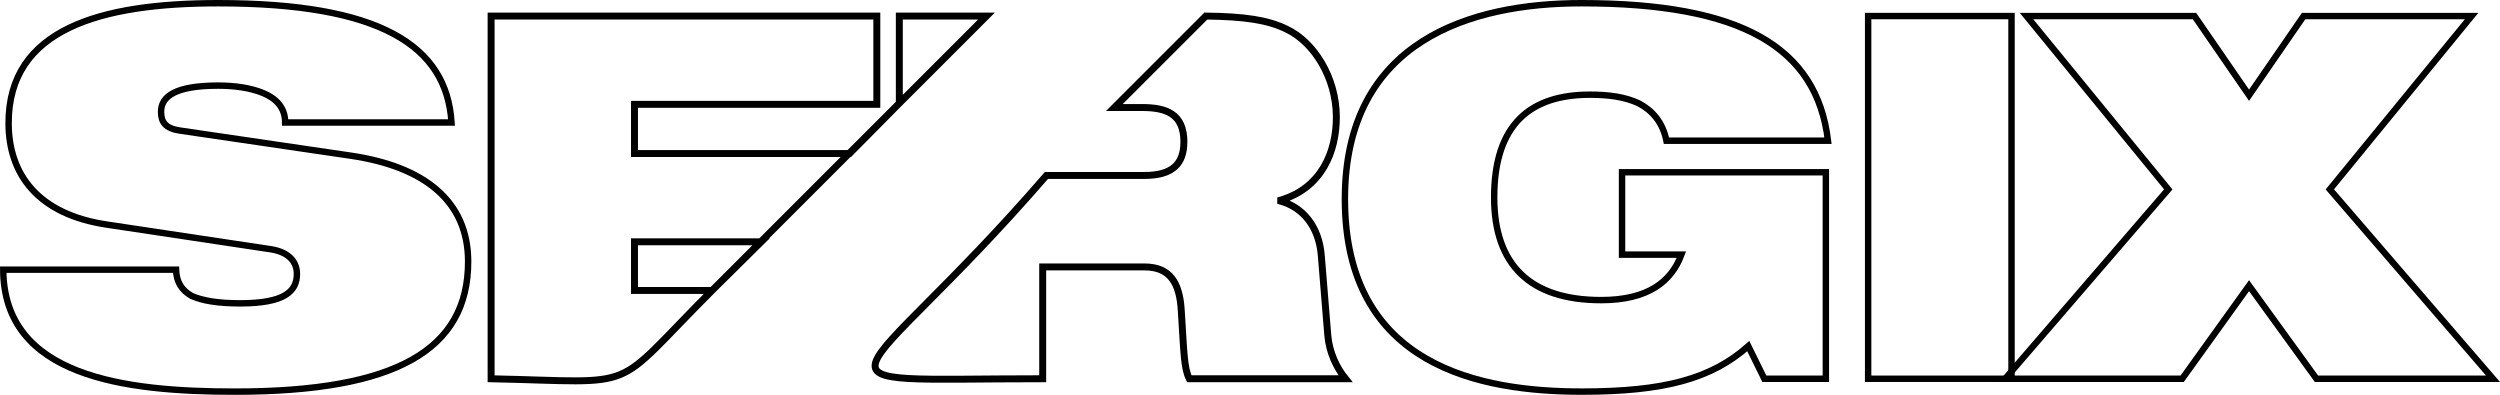
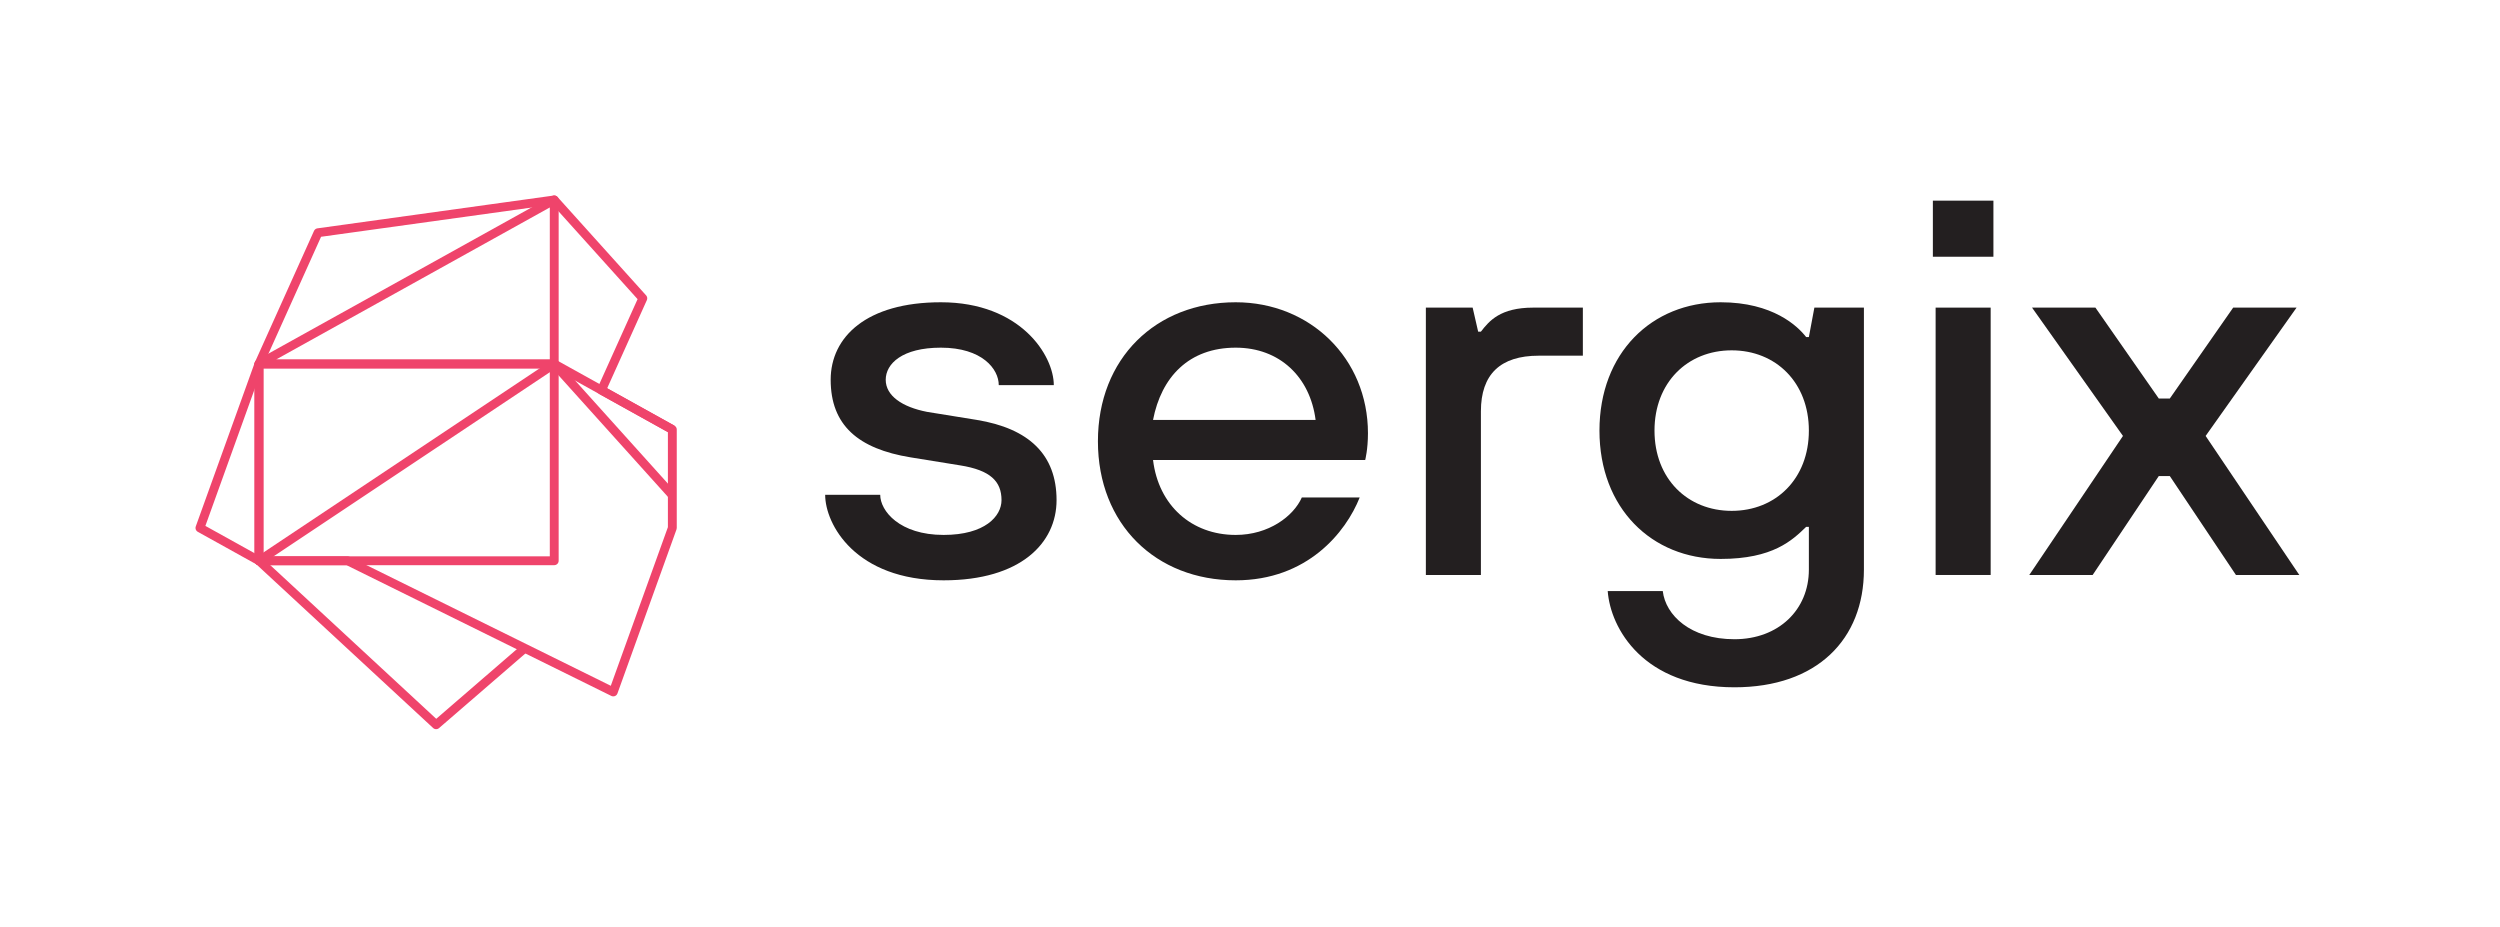
- <svg xmlns="http://www.w3.org/2000/svg" id="svg1511" version="1.1" viewBox="0 0 98.914 15.621" height="15.621mm" width="98.914mm">
-   <defs id="defs1505">
-     <pattern y="0" x="0" height="6" width="6" patternUnits="userSpaceOnUse" id="EMFhbasepattern" />
-     <pattern y="0" x="0" height="6" width="6" patternUnits="userSpaceOnUse" id="EMFhbasepattern-8" />
-   </defs>
-   <path id="path873" d="m 10.732,9.864 c 0.762,0.127 1.016,0.55 1.016,0.974 0,0.677 -0.466,1.164 -2.244,1.164 -0.889,0 -1.503,-0.106 -1.926,-0.296 -0.402,-0.233 -0.593,-0.55 -0.614,-1.037 H 0.128 c 0.021,4.233 4.784,4.826 9.165,4.826 6.371,0 9.229,-1.651 9.229,-5.143 0,-2.434 -1.778,-3.768 -4.635,-4.191 L 7.113,5.165 C 6.541,5.08 6.372,4.826 6.372,4.424 c 0,-0.614 0.571,-1.037 2.265,-1.037 0.635,0 1.27,0.085 1.778,0.296 0.508,0.212 0.868,0.571 0.868,1.164 H 17.865 C 17.675,1.799 15.029,0.127 8.637,0.127 c -4.657,0 -8.297,1.016 -8.297,4.741 0,2.011 1.143,3.619 3.916,4.022 z" style="fill:none;stroke:#000000;stroke-width:0.254px;stroke-linecap:butt;stroke-linejoin:miter;stroke-miterlimit:4;stroke-dasharray:none;stroke-opacity:1" />
-   <path id="path875" d="M 47.71,0.635 44.09,4.254 h 1.101 c 0.952,0 1.651,0.254 1.651,1.355 0,0.889 -0.466,1.333 -1.566,1.333 h -3.873 c -7.683,8.869 -10.245,8.043 -0.148,8.043 v -4.424 h 4.022 c 1.037,0 1.397,0.656 1.46,1.714 0.106,1.672 0.106,2.286 0.317,2.709 h 6.181 c -0.36,-0.444 -0.635,-1.037 -0.698,-1.693 L 52.282,10.16 C 52.197,8.911 51.499,8.191 50.673,7.959 v -0.042 c 1.63,-0.487 2.201,-1.926 2.201,-3.281 0,-1.566 -0.889,-2.963 -1.947,-3.471 C 50.165,0.783 49.234,0.656 47.71,0.635 Z M 28.173,11.493 H 25.104 V 9.567 h 5.016 l -1.947,1.926 7.408,-7.408 -1.968,1.99 h -8.509 v -1.947 h 9.588 V 0.635 H 19.431 V 14.986 c 6.054,0.127 4.657,0.593 8.742,-3.492 z M 35.582,4.085 39.032,0.635 h -3.45 z" style="fill:none;stroke:#000000;stroke-width:0.275px;stroke-linecap:butt;stroke-linejoin:miter;stroke-miterlimit:4;stroke-dasharray:none;stroke-opacity:1" />
-   <path id="path877" d="m 64.177,10.075 h 2.349 c -0.402,1.079 -1.333,1.799 -3.175,1.799 -2.815,0 -4.233,-1.397 -4.233,-4.064 0,-2.921 1.46,-4.064 3.789,-4.064 0.741,0 1.376,0.085 1.926,0.339 0.529,0.275 0.952,0.741 1.101,1.482 h 6.392 c -0.444,-3.704 -3.429,-5.44 -9.758,-5.44 -4.339,0 -9.356,1.46 -9.356,7.747 0,6.646 5.397,7.62 9.377,7.62 3.26,0 5.122,-0.508 6.583,-1.799 l 0.635,1.291 h 2.434 V 6.816 h -8.064 z" style="fill:none;stroke:#000000;stroke-width:0.254px;stroke-linecap:butt;stroke-linejoin:miter;stroke-miterlimit:4;stroke-dasharray:none;stroke-opacity:1" />
-   <path id="path879" d="M 73.914,14.986 H 79.587 V 0.635 h -5.673 z" style="fill:none;stroke:#000000;stroke-width:0.254px;stroke-linecap:butt;stroke-linejoin:miter;stroke-miterlimit:4;stroke-dasharray:none;stroke-opacity:1" />
-   <path id="path881" d="m 79.333,14.986 h 7.006 l 2.646,-3.683 2.667,3.683 h 6.985 L 92.181,7.493 97.79,0.635 H 91.144 L 88.985,3.768 86.826,0.635 h -6.646 l 5.609,6.858 z" style="fill:none;stroke:#000000;stroke-width:0.254px;stroke-linecap:butt;stroke-linejoin:miter;stroke-miterlimit:4;stroke-dasharray:none;stroke-opacity:1" />
+ <svg xmlns="http://www.w3.org/2000/svg" width="100%" height="100%" viewBox="0 0 1098 407" version="1.1" xml:space="preserve" style="fill-rule:evenodd;clip-rule:evenodd;stroke-linejoin:round;stroke-miterlimit:1.5;">
+   <g>
+     <g>
+       <rect x="113.744" y="159.841" width="129.674" height="86.438" style="fill:none;stroke:#ef446b;stroke-width:3.89px;" />
+       <path d="M113.744,159.841l25.935,-57.625l103.739,-14.406l38.902,43.218l-18.165,40.332l31.132,17.293l0,43.219l-25.934,72.032l-116.707,-57.626l-38.902,0l0,-86.437Z" style="fill:none;stroke:#ef446b;stroke-width:3.89px;" />
+       <path d="M113.744,159.841l129.674,-72.031l0,72.031l-129.674,0Z" style="fill:none;stroke:#ef446b;stroke-width:3.89px;" />
+       <path d="M243.418,159.841l51.869,28.812" style="fill:none;stroke:#ef446b;stroke-width:3.89px;" />
+       <path d="M243.418,159.841l51.869,57.625" style="fill:none;stroke:#ef446b;stroke-width:3.89px;" />
+       <path d="M113.744,159.841l-25.934,72.031l25.934,14.406" style="fill:none;stroke:#ef446b;stroke-width:3.89px;" />
+       <path d="M113.744,246.278l77.804,72.032l38.902,-33.615" style="fill:none;stroke:#ef446b;stroke-width:3.89px;" />
+       <path d="M113.744,246.278l129.674,-86.437" style="fill:none;stroke:#ef446b;stroke-width:3.89px;" />
+     </g>
+     <g>
+       <path d="M362.413,217.317c0,12.924 13.298,37.562 52.024,37.562c33.89,0 49.603,-16.42 49.603,-35.212c0,-19.975 -12.087,-31.489 -35.073,-35.249l-21.796,-3.525c-10.898,-2.115 -18.164,-7.05 -18.164,-14.099c0,-7.05 7.266,-14.1 24.219,-14.1c18.164,0 25.429,9.4 25.429,16.449l24.176,0c0,-12.924 -14.504,-36.387 -49.605,-36.387c-32.68,0 -48.393,15.247 -48.393,34.038c0,19.974 12.087,30.314 35.072,34.073l21.797,3.525c13.32,2.115 18.164,7.05 18.164,15.275c0,7.049 -7.266,15.274 -25.429,15.274c-19.375,0 -27.847,-10.575 -27.847,-17.624l-24.177,0Z" style="fill:#231f20;fill-rule:nonzero;" />
+       <path d="M506.413,184.436c3.63,-18.81 15.732,-31.742 36.306,-31.742c19.363,0 32.675,12.932 35.096,31.742l-71.402,0Zm65.351,34.047c-3.631,8.229 -14.523,16.458 -29.045,16.458c-19.364,0 -33.886,-12.932 -36.306,-32.916l93.186,0c0,0 1.21,-4.691 1.21,-11.726c0,-32.903 -25.415,-57.543 -58.09,-57.543c-35.096,0 -60.511,24.64 -60.511,61.061c0,36.422 25.415,61.062 60.511,61.062c31.465,0 48.408,-21.114 54.459,-36.396l-25.414,0Z" style="fill:#231f20;fill-rule:nonzero;" />
+       <path d="M626.24,252.529l24.174,0l0,-71.881c0,-16.209 8.471,-24.43 25.414,-24.43l19.364,0l0,-21.113l-21.784,0c-14.523,0 -19.364,5.865 -22.994,10.556l-1.209,0l-2.417,-10.556l-20.548,0l0,117.424Z" style="fill:#231f20;fill-rule:nonzero;" />
+       <path d="M760.556,224.37c-19.372,0 -33.901,-14.1 -33.901,-35.251c0,-21.15 14.529,-35.251 33.901,-35.251c19.372,0 33.901,14.101 33.901,35.251c0,21.151 -14.529,35.251 -33.901,35.251Zm-54.449,35.218c1.209,16.458 15.713,42.272 55.659,42.272c36.317,0 56.865,-21.112 56.865,-51.676l0,-115.079l-21.757,0l-2.417,12.92l-1.211,0c-3.632,-4.713 -14.529,-15.269 -37.533,-15.269c-30.267,0 -53.232,22.288 -53.232,56.363c0,34.076 22.965,56.363 53.232,56.363c23.004,0 31.479,-8.21 37.533,-14.074l1.211,0l0,18.776c0,17.633 -13.319,30.564 -32.691,30.564c-19.372,0 -30.268,-10.58 -31.479,-21.16l-24.18,0Z" style="fill:#231f20;fill-rule:nonzero;" />
+       <path d="M850.125,252.529l24.174,0l0,-117.424l-24.174,0l0,117.424Zm-1.21,-139.769l26.594,0l0,-24.636l-26.594,0l0,24.636Z" style="fill:#231f20;fill-rule:nonzero;" />
+       <path d="M891.26,252.529l27.834,0l29.045,-43.447l4.841,0l29.045,43.447l27.835,0l-41.147,-61.061l39.937,-56.363l-27.835,0l-27.835,39.924l-4.841,0l-27.834,-39.924l-27.835,0l39.937,56.363l-41.147,61.061Z" style="fill:#231f20;fill-rule:nonzero;" />
+     </g>
+   </g>
</svg>
